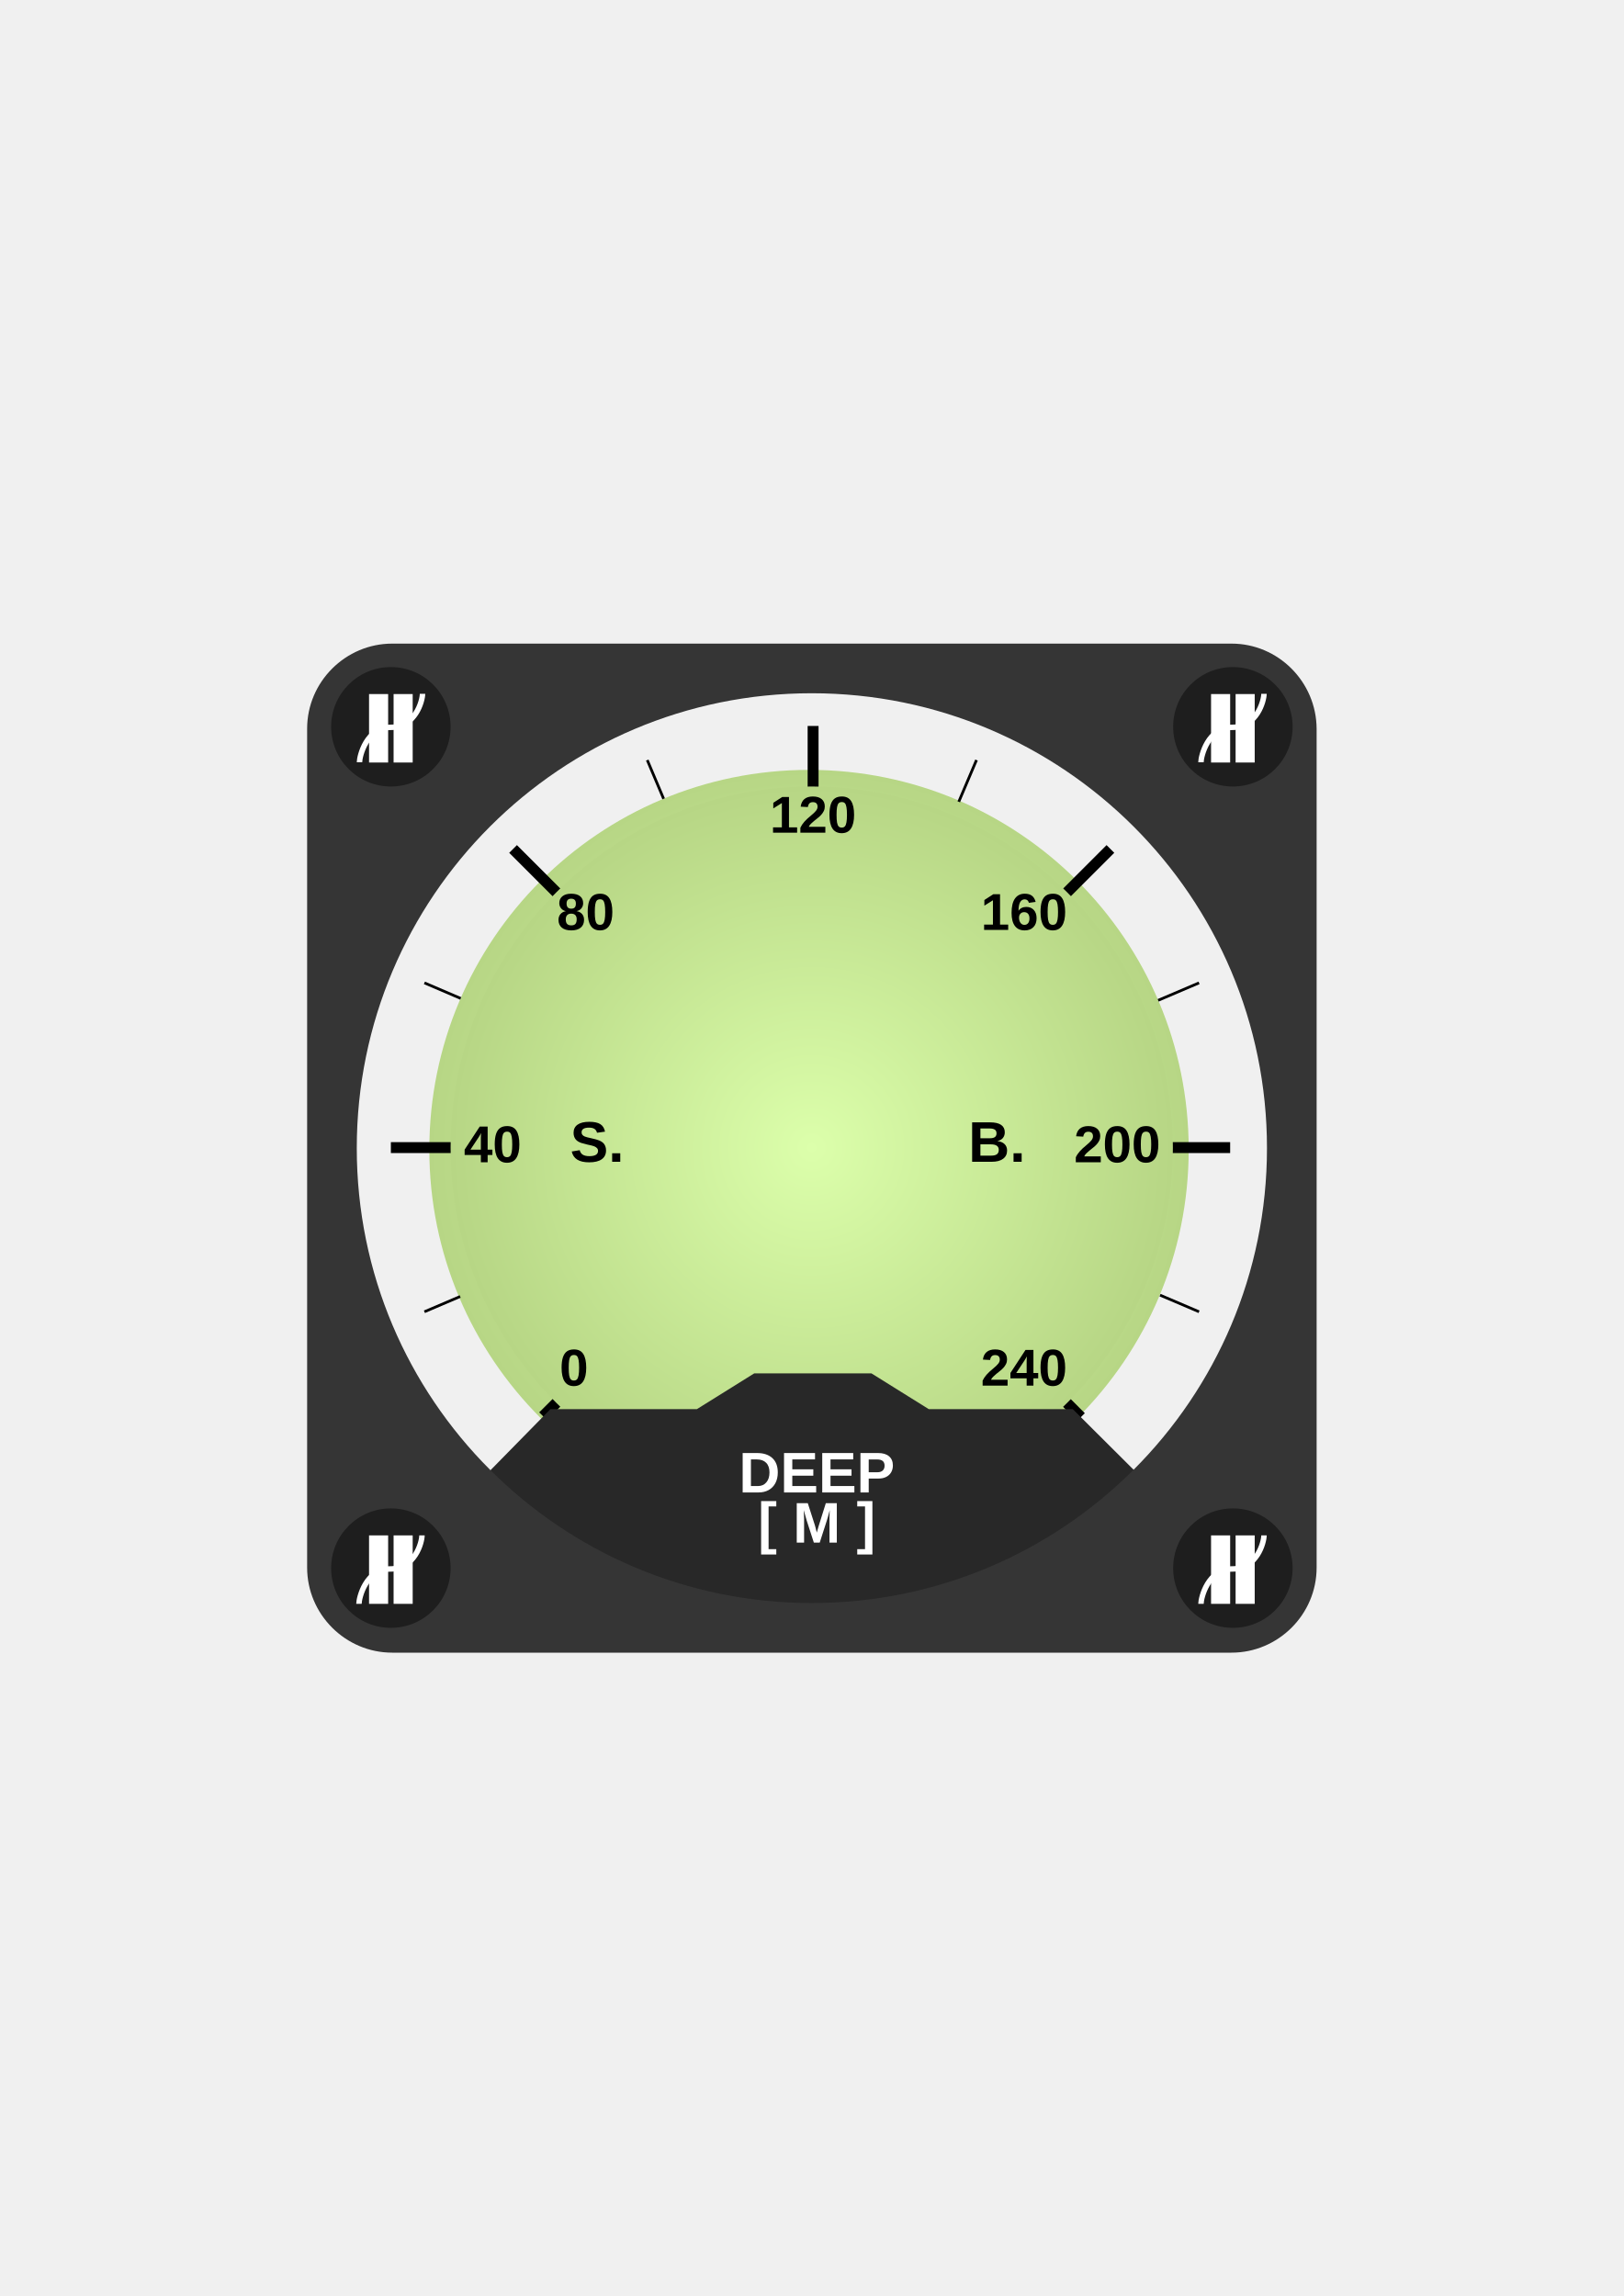
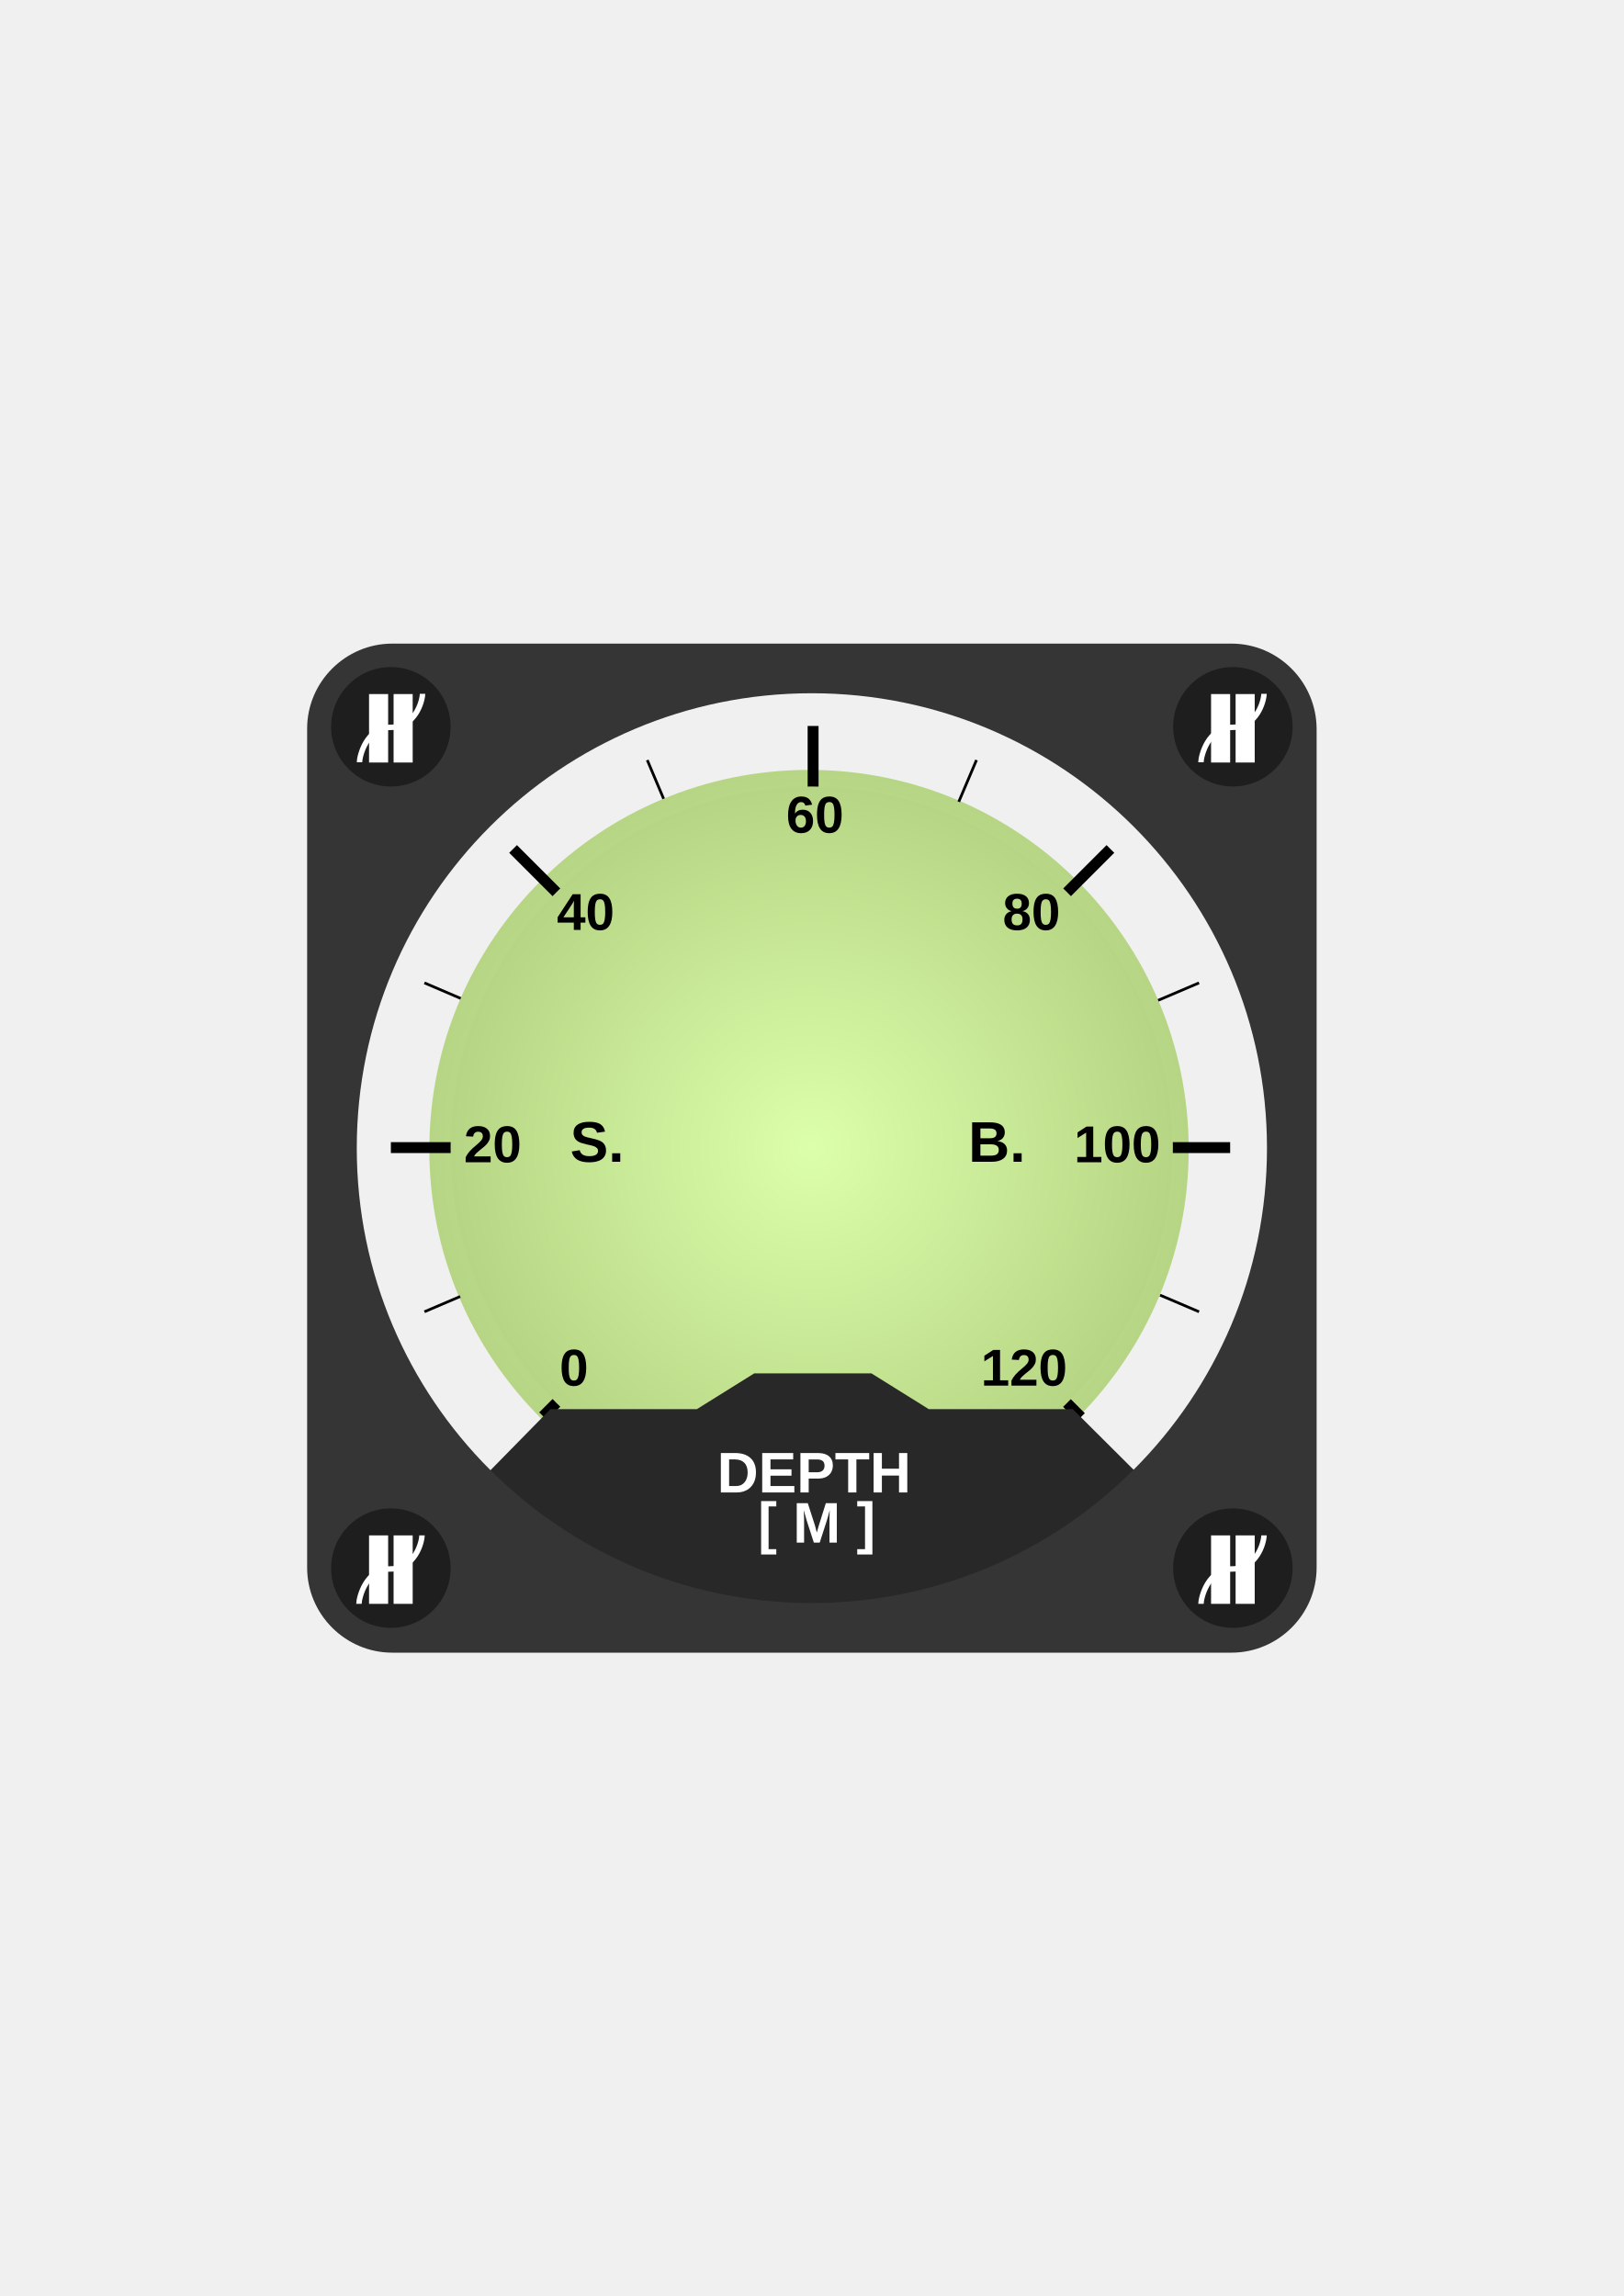
<svg xmlns="http://www.w3.org/2000/svg" version="1.1" id="Calque_1" x="0px" y="0px" viewBox="194 -293 595.3 841.9" style="enable-background:new 194 -293 595.3 841.9;" xml:space="preserve">
  <style type="text/css">
	.st0{display:none;}
	.st1{display:inline;}
	.st2{fill:#0F6B84;}
	.st3{fill:#82531A;}
	.st4{fill:url(#SVGID_1_);}
	.st5{fill:none;stroke:#000000;stroke-width:4;stroke-miterlimit:10;}
	.st6{fill:none;stroke:#000000;stroke-miterlimit:10;}
	.st7{fill:url(#SVGID_2_);}
	.st8{fill:#282828;}
	.st9{fill:#FFFFFF;}
	.st10{font-family:'Arial'; font-weight:bold;}
	.st11{font-size:21px;}
	.st12{font-size:19px;}
	.st13{fill:none;}
	.st14{fill:#353535;}
	.st15{fill:#1E1E1E;}
	.st16{fill:none;stroke:#FFFFFF;stroke-width:2;stroke-miterlimit:10;}
</style>
  <g id="masque_1_" class="st0">
    <g class="st1">
      <path class="st2" d="M1612.5-1669.5c76,0,137.6,61.3,138.2,137.2h33.6c0-94.6-76.7-171.2-171.2-171.2s-171.2,76.7-171.2,171.2    h32.5C1474.9-1608.2,1536.5-1669.5,1612.5-1669.5z" />
      <path class="st3" d="M1750.7-1532.2c0,76.3-61.9,138.2-138.2,138.2s-138.2-61.9-138.2-138.2c0-0.1,0-0.1,0-0.2h-32.5    c0,94.6,76.7,171.2,171.2,171.2s171.2-76.7,171.2-171.2h-33.6C1750.7-1532.5,1750.7-1532.5,1750.7-1532.2z" />
    </g>
    <g id="Calque_19" class="st1">
	</g>
  </g>
  <g id="Calque_11">
    <radialGradient id="SVGID_1_" cx="490.6" cy="-36.1" r="139.2" gradientTransform="matrix(1 0 0 -1 0 92.4)" gradientUnits="userSpaceOnUse">
      <stop offset="0" style="stop-color:#DCFFAB" />
      <stop offset="1" style="stop-color:#B7D685" />
    </radialGradient>
    <circle class="st4" cx="490.6" cy="128.5" r="139.2" />
  </g>
  <g id="diagonaleGros">
    <line class="st5" x1="393.1" y1="226.3" x2="601.1" y2="18.3" />
    <line class="st5" x1="382.1" y1="18.3" x2="590.3" y2="226.6" />
    <line class="st5" x1="337.3" y1="127.8" x2="645" y2="127.8" />
    <line class="st5" x1="492.1" y1="267.4" x2="492.1" y2="-26.8" />
  </g>
  <g id="diagonalePtit">
    <line class="st6" x1="491.6" y1="-26.6" x2="491.6" y2="-10.7" />
    <line class="st6" x1="552" y1="-14.3" x2="545.5" y2="1" />
    <line class="st6" x1="431.3" y1="-14.3" x2="437.3" y2="-0.1" />
    <line class="st6" x1="619.3" y1="181.9" x2="633.6" y2="188" />
    <line class="st6" x1="618.6" y1="73.8" x2="633.6" y2="67.4" />
    <line class="st6" x1="349.6" y1="67.4" x2="362.9" y2="73.1" />
    <line class="st6" x1="349.6" y1="188" x2="362.7" y2="182.4" />
  </g>
  <g id="Calque_15">
    <radialGradient id="SVGID_2_" cx="491.6" cy="-35.4" r="132.4" gradientTransform="matrix(1 0 0 -1 0 92.4)" gradientUnits="userSpaceOnUse">
      <stop offset="0" style="stop-color:#DCFFAB" />
      <stop offset="1" style="stop-color:#B7D685" />
    </radialGradient>
    <circle class="st7" cx="491.6" cy="127.8" r="132.4" />
  </g>
  <g id="Calque_17">
</g>
  <g id="roll">
    <g id="roll_1_">
      <polygon class="st8" points="534.5,223.7 513.5,210.6 491,210.6 470.5,210.6 449.5,223.7 395.8,223.7 369.6,250.4 369.7,251.6     393.3,269.1 413.3,281.9 427.4,286.6 444.6,292.8 466.8,297.1 480.5,297.9 491,297.9 503.5,297.9 517.3,297.1 539.3,292.8     556.6,286.6 570.7,281.9 590.7,269.1 614.3,251.6 615,251.3 587.3,223.7   " />
    </g>
  </g>
  <g id="indicateurs">
    <g id="indicateurs_1_">
-       <text transform="matrix(1 0 0 1 464.8722 254.2503)" class="st9 st10 st11">DEEP</text>
+       <text transform="matrix(1 0 0 1 456.8722 254.2503)" class="st9 st10 st11">DEPTH</text>
      <text transform="matrix(1 0 0 1 471.8719 272.6429)" class="st9 st10 st11">[ M ]</text>
-       <text transform="matrix(1 0 0 1 364.0609 133.1751)" class="st10 st12">40</text>
-       <text transform="matrix(1 0 0 1 587.757 133.1755)" class="st10 st12">200</text>
-       <text transform="matrix(1 0 0 1 398.1425 47.9723)" class="st10 st12">80</text>
-       <text transform="matrix(1 0 0 1 553.5921 47.9725)" class="st10 st12">160</text>
-       <text transform="matrix(1 0 0 1 553.5917 215.072)" class="st10 st12">240</text>
+       <text transform="matrix(1 0 0 1 364.0609 133.1751)" class="st10 st12">20</text>
+       <text transform="matrix(1 0 0 1 587.757 133.1755)" class="st10 st12">100</text>
+       <text transform="matrix(1 0 0 1 398.1425 47.9723)" class="st10 st12">40</text>
+       <text transform="matrix(1 0 0 1 561.5921 47.9725)" class="st10 st12">80</text>
+       <text transform="matrix(1 0 0 1 553.5917 215.072)" class="st10 st12">120</text>
      <text transform="matrix(1 0 0 1 399.1425 215.0722)" class="st10 st12">0</text>
-       <text transform="matrix(1 0 0 1 476.2106 12.3224)" class="st10 st12">120</text>
+       <text transform="matrix(1 0 0 1 482.2106 12.3224)" class="st10 st12">60</text>
    </g>
  </g>
  <g id="Calque_13">
    <line class="st13" x1="391.6" y1="226.3" x2="398" y2="203.7" />
  </g>
  <g id="contourCadran">
    <path class="st14" d="M645.5-57H337.8c-17.1,0-31.2,14-31.2,31.2v307.6c0,17.1,14,31.2,31.2,31.2h307.7c17.1,0,31.2-14,31.2-31.2   V-25.8C676.6-43,662.6-57,645.5-57z M491.6,294.8c-92.1,0-166.8-74.7-166.8-166.8S399.5-38.8,491.6-38.8S658.5,35.9,658.5,128   S583.7,294.8,491.6,294.8z" />
  </g>
  <g id="logo_1_">
    <g>
      <circle id="Fond" class="st15" cx="337.3" cy="-26.5" r="21.9" />
      <g>
        <path class="st16" d="M325.8-13.5c0-2.2,2.5-12.8,11.5-12.8s11.6-9.7,11.6-12.3" />
        <rect x="329.3" y="-38.5" class="st9" width="7" height="25.1" />
        <rect x="338.3" y="-38.5" class="st9" width="7" height="25.1" />
      </g>
    </g>
  </g>
  <g id="logo_-_copie">
    <g>
      <circle id="Fond_1_" class="st15" cx="646" cy="-26.5" r="21.9" />
      <g>
        <path class="st16" d="M634.3-13.5c0-2.2,2.5-12.8,11.5-12.8s11.6-9.7,11.6-12.3" />
        <rect x="638" y="-38.5" class="st9" width="7" height="25.1" />
        <rect x="647" y="-38.5" class="st9" width="7" height="25.1" />
      </g>
    </g>
  </g>
  <g id="logo_-_copie_2">
    <g>
      <circle id="Fond_2_" class="st15" cx="646" cy="282" r="21.9" />
      <g>
        <path class="st16" d="M634.3,295.1c0-2.2,2.5-12.8,11.5-12.8s11.6-9.7,11.6-12.3" />
        <rect x="638" y="270" class="st9" width="7" height="25.1" />
        <rect x="647" y="270" class="st9" width="7" height="25.1" />
      </g>
    </g>
  </g>
  <g id="logo_-_copie_3">
    <g>
      <circle id="Fond_3_" class="st15" cx="337.3" cy="282" r="21.9" />
      <g>
        <path class="st16" d="M325.6,295.1c0-2.2,2.5-12.8,11.5-12.8s11.6-9.7,11.6-12.3" />
        <rect x="329.3" y="270" class="st9" width="7" height="25.1" />
        <rect x="338.3" y="270" class="st9" width="7" height="25.1" />
      </g>
    </g>
  </g>
  <g id="Calque_14">
</g>
  <g id="reperes" class="st0">
</g>
  <text transform="matrix(1 0 0 1 403 133)" class="st10 st11">S.</text>
  <text transform="matrix(1 0 0 1 549 133)" class="st10 st11">B.</text>
</svg>
